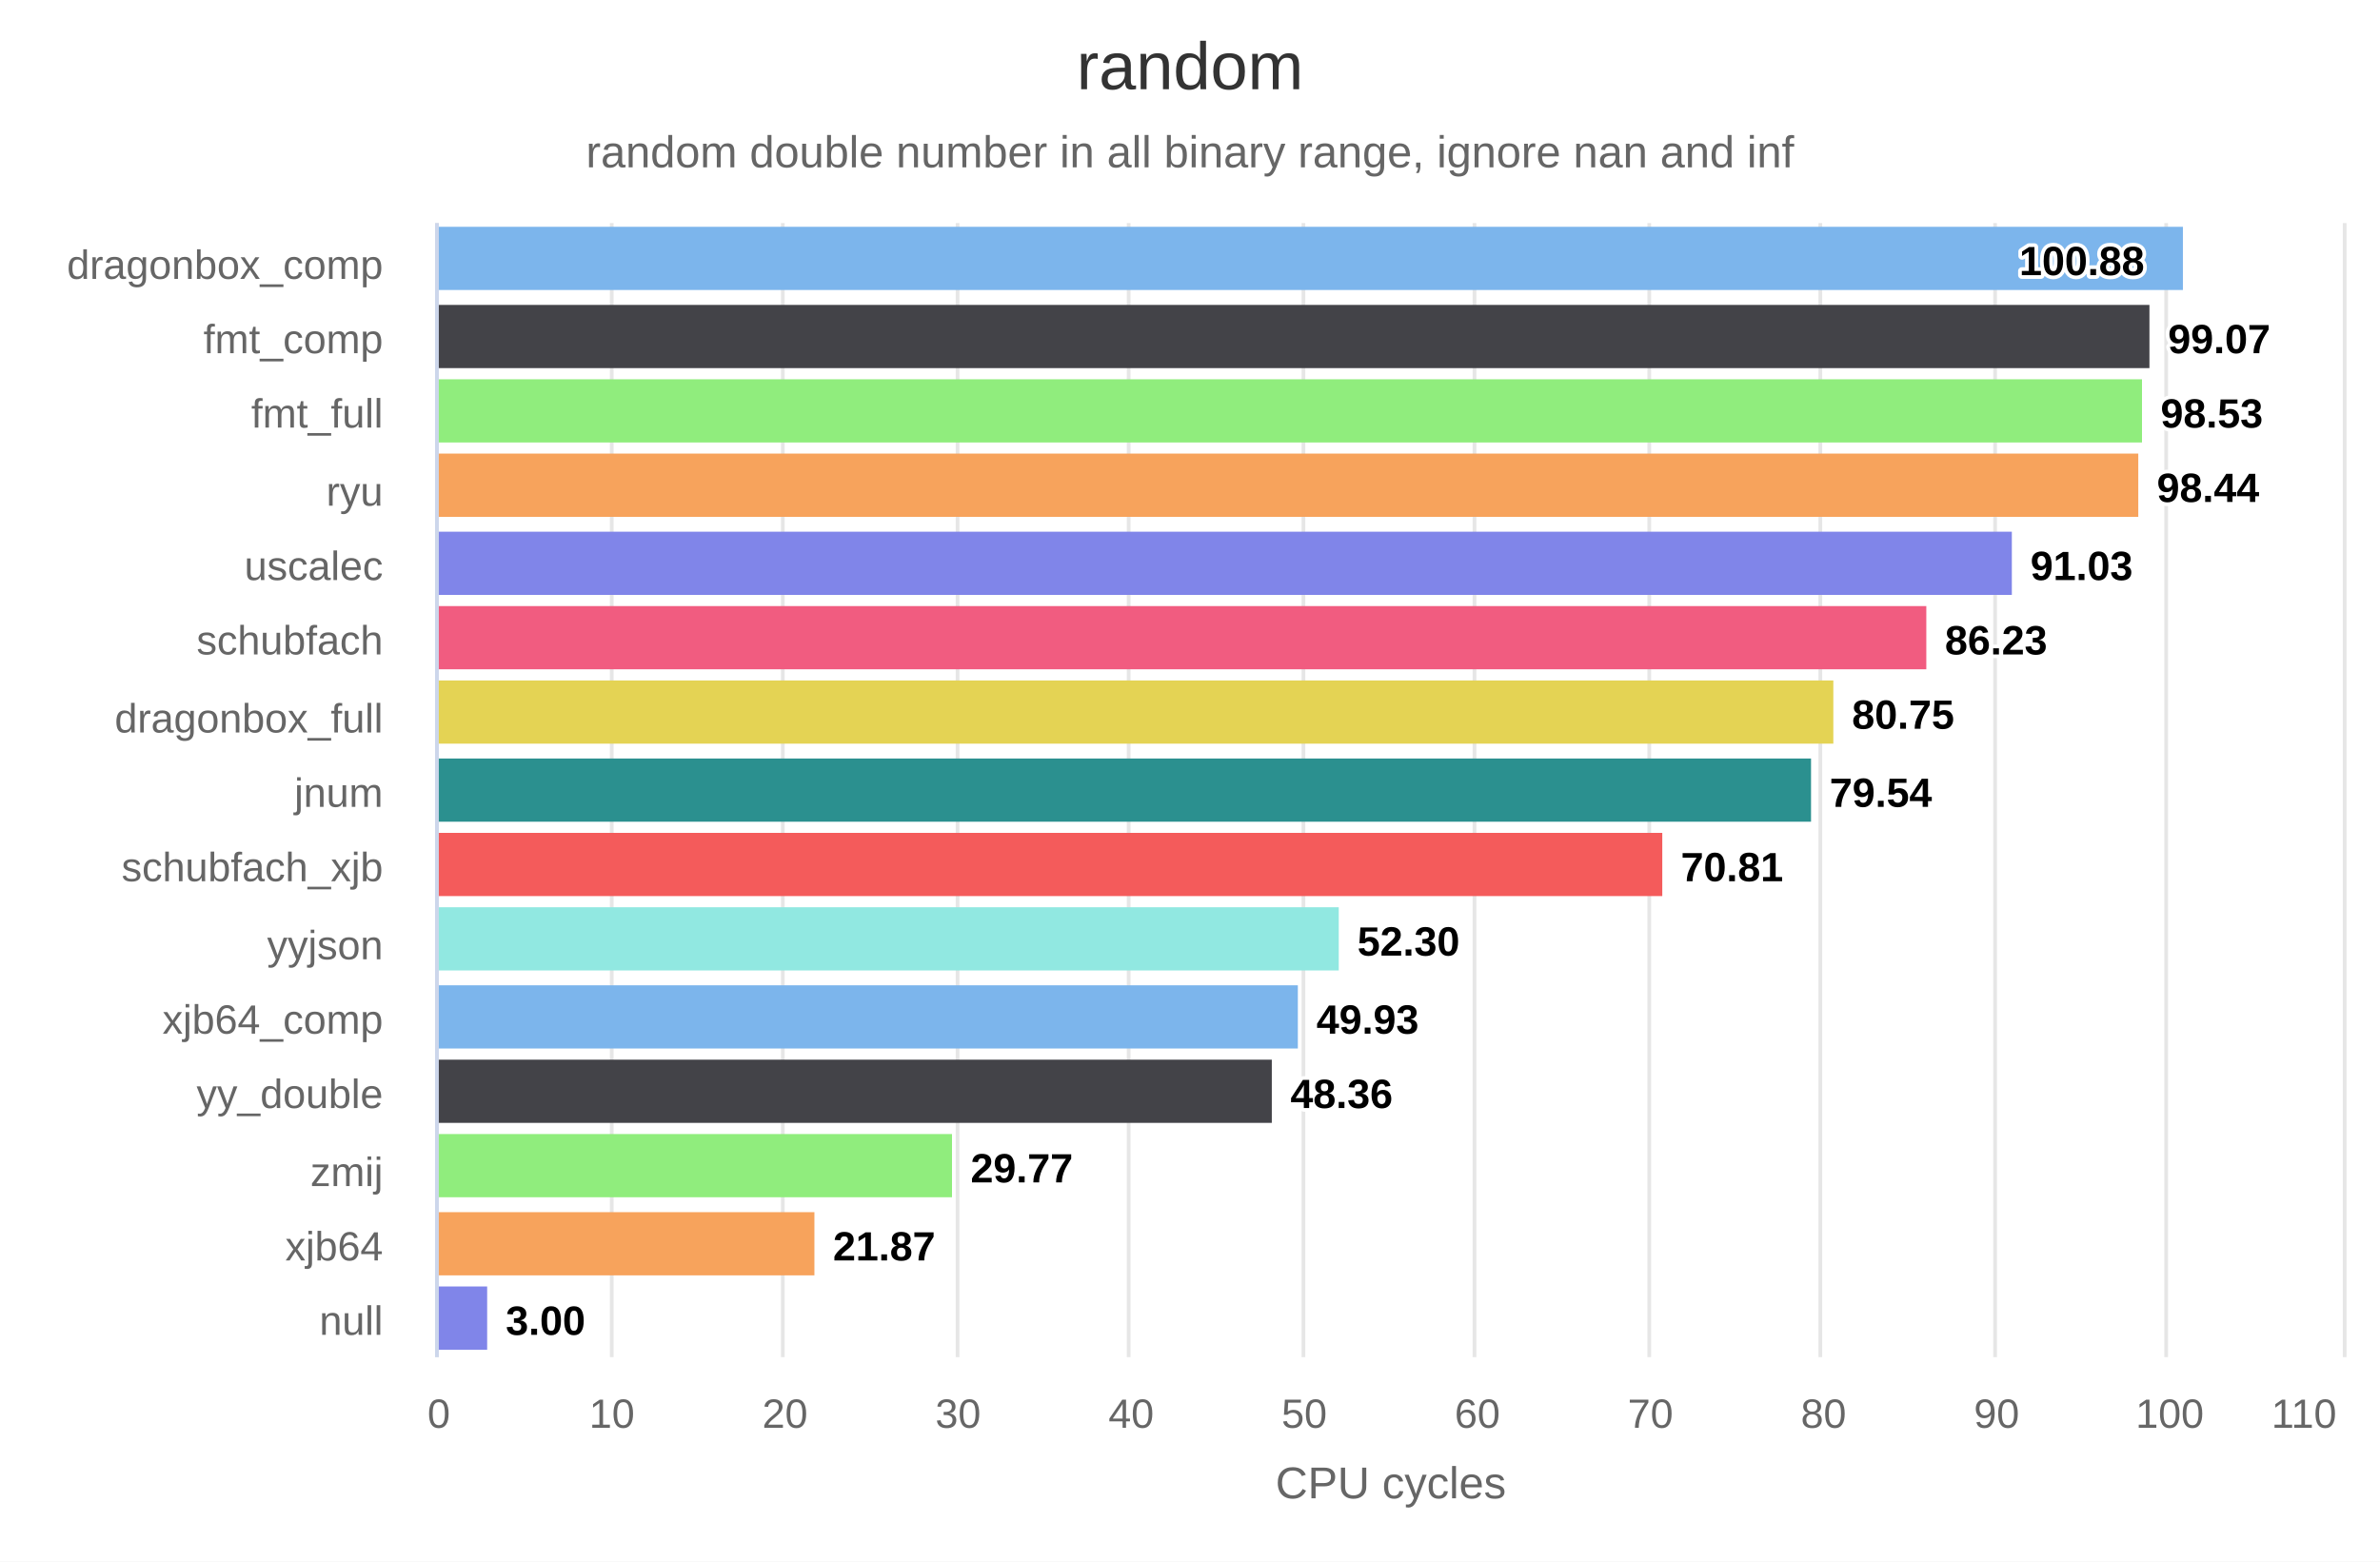
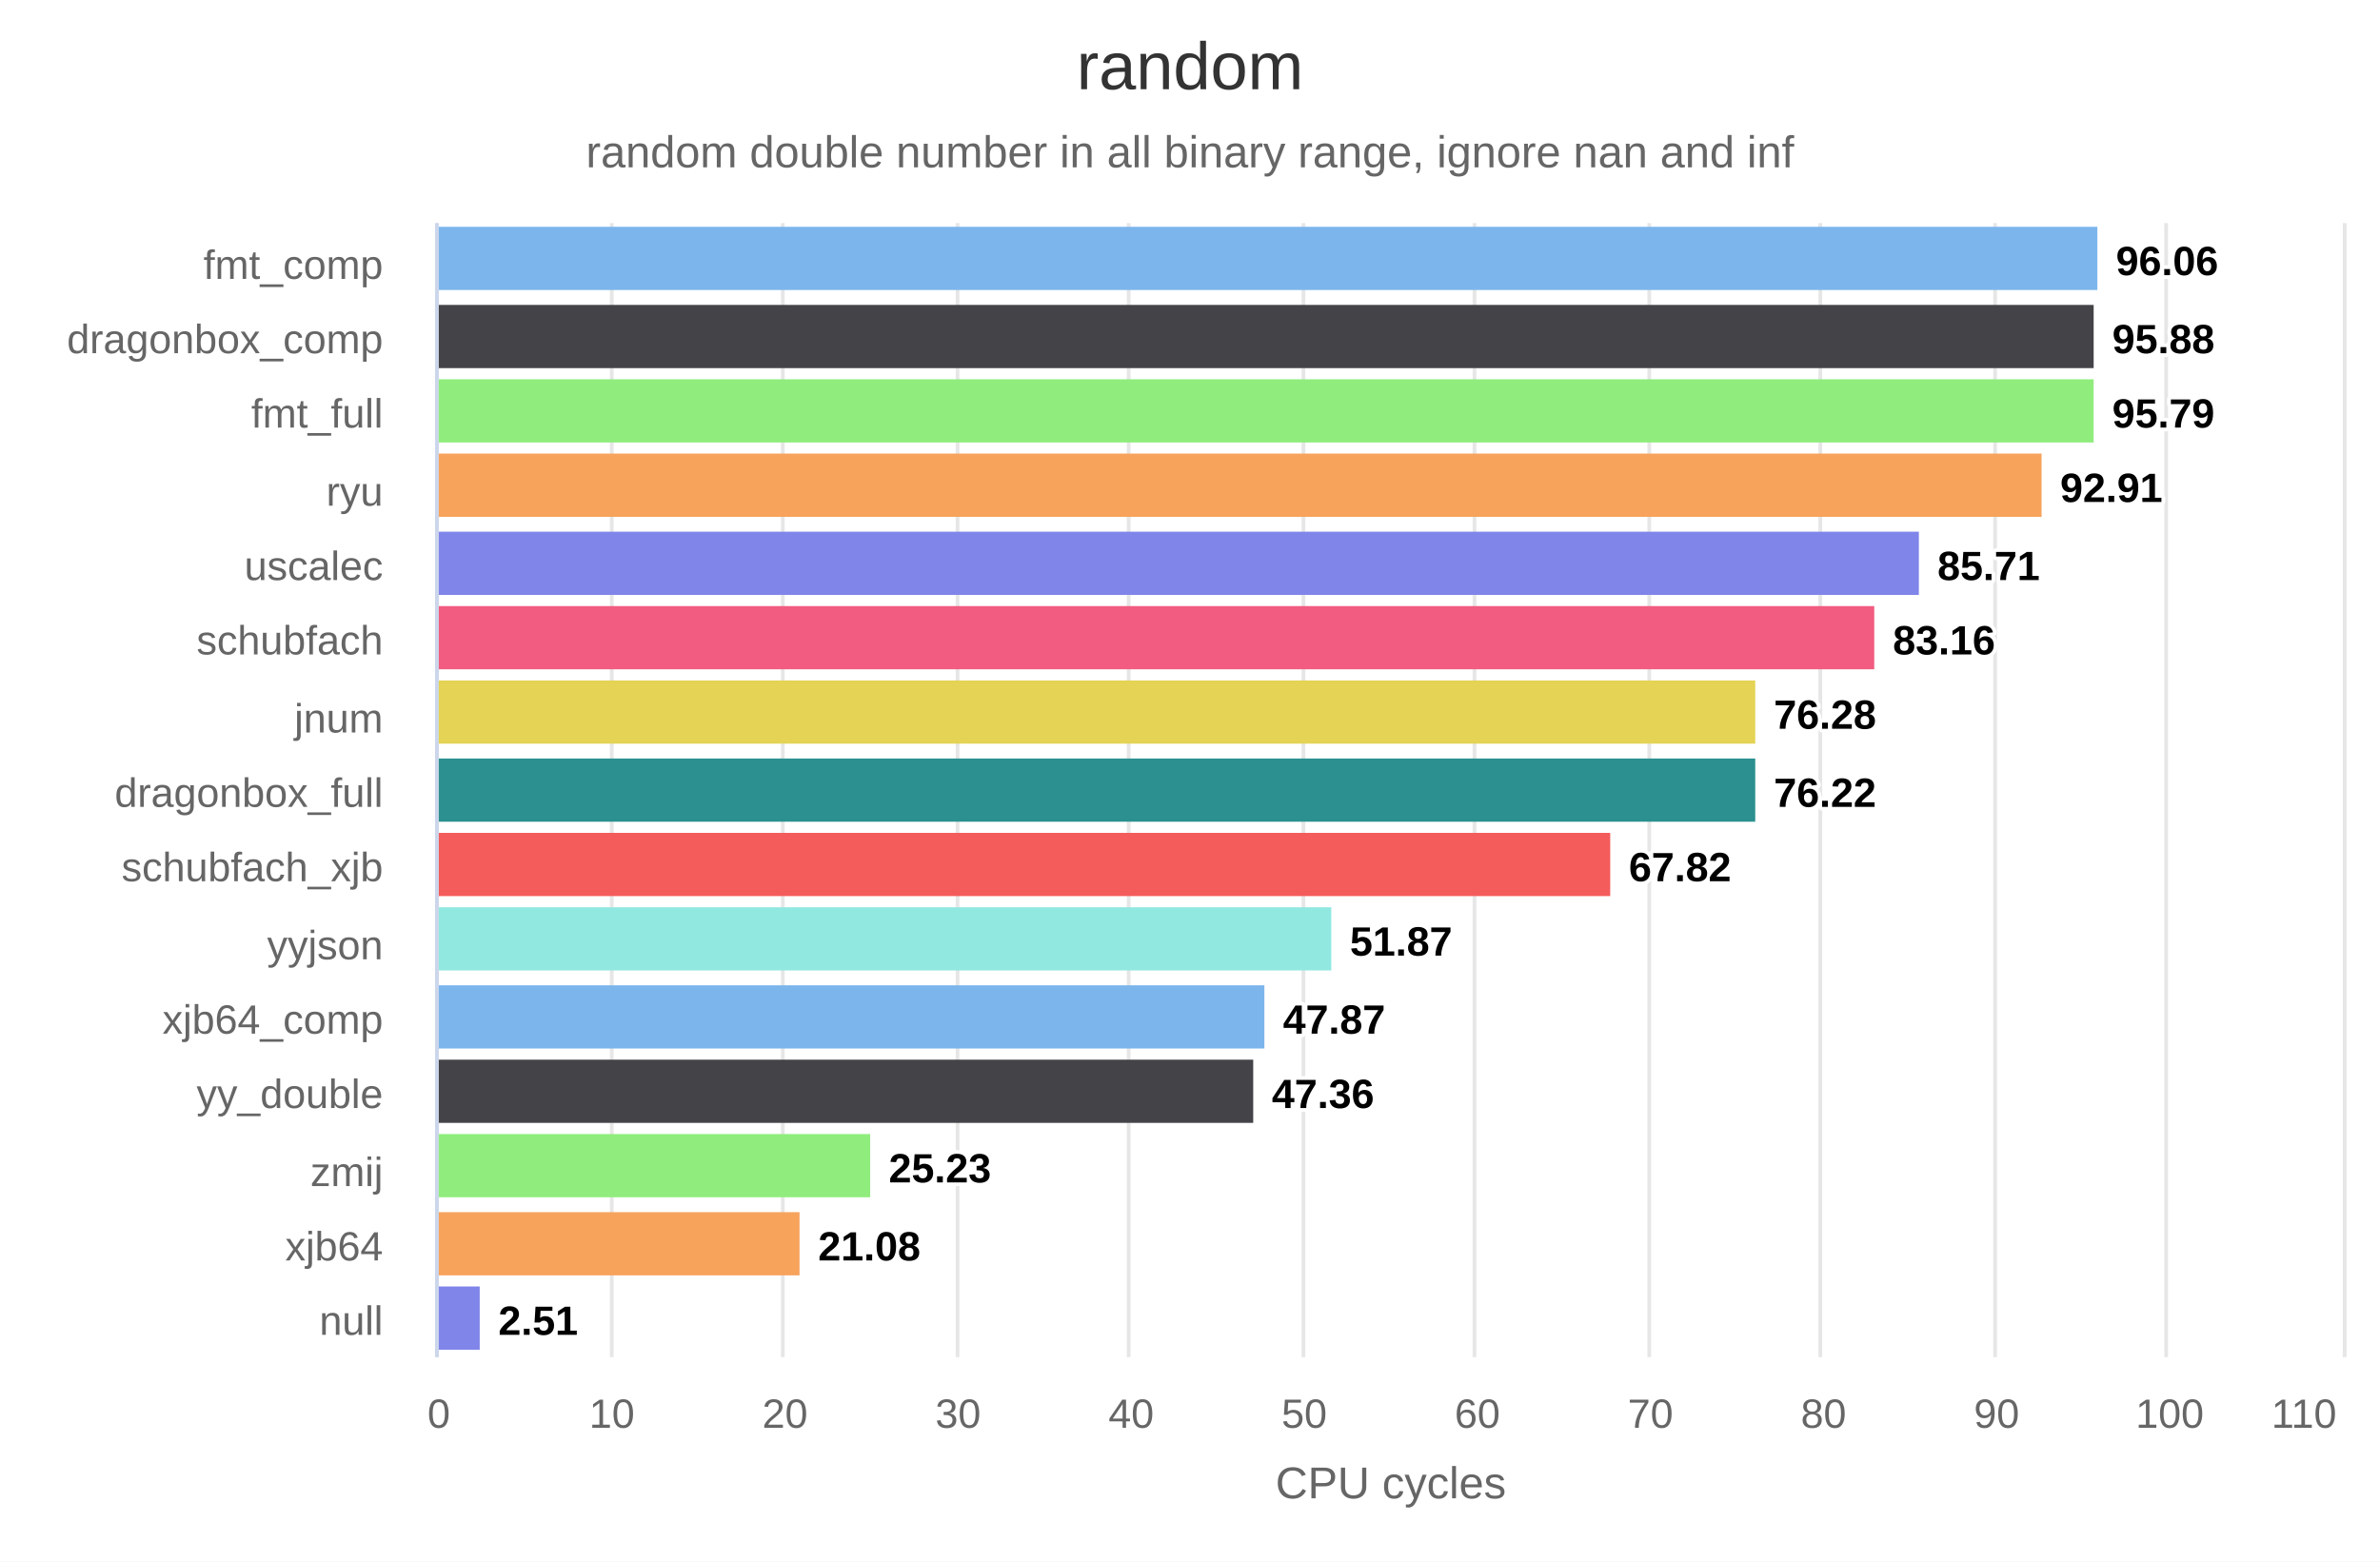
<svg xmlns="http://www.w3.org/2000/svg" version="1.1" class="highcharts-root" style="font-family:&quot;Lucida Grande&quot;, &quot;Lucida Sans Unicode&quot;, Arial, Helvetica, sans-serif;font-size:12px;" width="640" height="420" viewBox="0 0 640 420">
  <defs>
-     <clipPath id="highcharts-u35jbfs-942-">
+     <clipPath id="highcharts-ek7xzpy-924-">
      <rect x="0" y="0" width="305" height="512" fill="none" />
    </clipPath>
  </defs>
  <rect fill="#ffffff" class="highcharts-background" x="0" y="0" width="640" height="420" rx="0" ry="0" />
  <rect fill="none" class="highcharts-plot-background" x="118" y="60" width="512" height="305" />
  <g class="highcharts-grid highcharts-xaxis-grid" data-z-index="1">
    <path fill="none" data-z-index="1" class="highcharts-grid-line" d="M 118 80.5 L 630 80.5" opacity="1" />
    <path fill="none" data-z-index="1" class="highcharts-grid-line" d="M 118 101.5 L 630 101.5" opacity="1" />
    <path fill="none" data-z-index="1" class="highcharts-grid-line" d="M 118 121.5 L 630 121.5" opacity="1" />
    <path fill="none" data-z-index="1" class="highcharts-grid-line" d="M 118 141.5 L 630 141.5" opacity="1" />
    <path fill="none" data-z-index="1" class="highcharts-grid-line" d="M 118 162.5 L 630 162.5" opacity="1" />
    <path fill="none" data-z-index="1" class="highcharts-grid-line" d="M 118 182.5 L 630 182.5" opacity="1" />
    <path fill="none" data-z-index="1" class="highcharts-grid-line" d="M 118 202.5 L 630 202.5" opacity="1" />
    <path fill="none" data-z-index="1" class="highcharts-grid-line" d="M 118 223.5 L 630 223.5" opacity="1" />
    <path fill="none" data-z-index="1" class="highcharts-grid-line" d="M 118 243.5 L 630 243.5" opacity="1" />
    <path fill="none" data-z-index="1" class="highcharts-grid-line" d="M 118 263.5 L 630 263.5" opacity="1" />
    <path fill="none" data-z-index="1" class="highcharts-grid-line" d="M 118 284.5 L 630 284.5" opacity="1" />
    <path fill="none" data-z-index="1" class="highcharts-grid-line" d="M 118 304.5 L 630 304.5" opacity="1" />
    <path fill="none" data-z-index="1" class="highcharts-grid-line" d="M 118 324.5 L 630 324.5" opacity="1" />
    <path fill="none" data-z-index="1" class="highcharts-grid-line" d="M 118 345.5 L 630 345.5" opacity="1" />
    <path fill="none" data-z-index="1" class="highcharts-grid-line" d="M 118 365.5 L 630 365.5" opacity="1" />
    <path fill="none" data-z-index="1" class="highcharts-grid-line" d="M 118 60.5 L 630 60.5" opacity="1" />
  </g>
  <g class="highcharts-grid highcharts-yaxis-grid" data-z-index="1">
    <path fill="none" stroke="#e6e6e6" stroke-width="1" data-z-index="1" class="highcharts-grid-line" d="M 117.5 60 L 117.5 365" opacity="1" />
    <path fill="none" stroke="#e6e6e6" stroke-width="1" data-z-index="1" class="highcharts-grid-line" d="M 164.5 60 L 164.5 365" opacity="1" />
    <path fill="none" stroke="#e6e6e6" stroke-width="1" data-z-index="1" class="highcharts-grid-line" d="M 210.5 60 L 210.5 365" opacity="1" />
    <path fill="none" stroke="#e6e6e6" stroke-width="1" data-z-index="1" class="highcharts-grid-line" d="M 257.5 60 L 257.5 365" opacity="1" />
    <path fill="none" stroke="#e6e6e6" stroke-width="1" data-z-index="1" class="highcharts-grid-line" d="M 303.5 60 L 303.5 365" opacity="1" />
    <path fill="none" stroke="#e6e6e6" stroke-width="1" data-z-index="1" class="highcharts-grid-line" d="M 350.5 60 L 350.5 365" opacity="1" />
    <path fill="none" stroke="#e6e6e6" stroke-width="1" data-z-index="1" class="highcharts-grid-line" d="M 396.5 60 L 396.5 365" opacity="1" />
    <path fill="none" stroke="#e6e6e6" stroke-width="1" data-z-index="1" class="highcharts-grid-line" d="M 443.5 60 L 443.5 365" opacity="1" />
    <path fill="none" stroke="#e6e6e6" stroke-width="1" data-z-index="1" class="highcharts-grid-line" d="M 489.5 60 L 489.5 365" opacity="1" />
    <path fill="none" stroke="#e6e6e6" stroke-width="1" data-z-index="1" class="highcharts-grid-line" d="M 536.5 60 L 536.5 365" opacity="1" />
    <path fill="none" stroke="#e6e6e6" stroke-width="1" data-z-index="1" class="highcharts-grid-line" d="M 582.5 60 L 582.5 365" opacity="1" />
    <path fill="none" stroke="#e6e6e6" stroke-width="1" data-z-index="1" class="highcharts-grid-line" d="M 630.5 60 L 630.5 365" opacity="1" />
  </g>
  <rect fill="none" class="highcharts-plot-border" data-z-index="1" x="118" y="60" width="512" height="305" />
  <g class="highcharts-axis highcharts-xaxis" data-z-index="2">
    <path fill="none" class="highcharts-axis-line" stroke="#ccd6eb" stroke-width="1" data-z-index="7" d="M 117.5 60 L 117.5 365" />
  </g>
  <g class="highcharts-axis highcharts-yaxis" data-z-index="2">
    <text x="374" data-z-index="7" text-anchor="middle" transform="translate(0,0)" class="highcharts-axis-title" style="color:#666666;fill:#666666;" y="402.969">
      <tspan>CPU cycles</tspan>
    </text>
    <path fill="none" class="highcharts-axis-line" data-z-index="7" d="M 118 365 L 630 365" />
  </g>
  <g class="highcharts-series-group" data-z-index="3">
-     <g class="highcharts-series highcharts-series-0 highcharts-bar-series" data-z-index="0.1" opacity="1" transform="translate(630,365) rotate(90) scale(-1,1) scale(1 1)" clip-path="url(#highcharts-u35jbfs-942-)">
-       <rect x="287" y="43" width="17" height="470" fill="#7cb5ec" opacity="1" class="highcharts-point highcharts-color-0" />
-       <rect x="266" y="52" width="17" height="461" fill="#434348" opacity="1" class="highcharts-point highcharts-color-1" />
-       <rect x="246" y="54" width="17" height="459" fill="#90ed7d" opacity="1" class="highcharts-point highcharts-color-2" />
-       <rect x="226" y="55" width="17" height="458" fill="#f7a35c" opacity="1" class="highcharts-point highcharts-color-3" />
-       <rect x="205" y="89" width="17" height="424" fill="#8085e9" opacity="1" class="highcharts-point highcharts-color-4" />
-       <rect x="185" y="112" width="17" height="401" fill="#f15c80" opacity="1" class="highcharts-point highcharts-color-5" />
-       <rect x="165" y="137" width="17" height="376" fill="#e4d354" opacity="1" class="highcharts-point highcharts-color-6" />
-       <rect x="144" y="143" width="17" height="370" fill="#2b908f" opacity="1" class="highcharts-point highcharts-color-7" />
-       <rect x="124" y="183" width="17" height="330" fill="#f45b5b" opacity="1" class="highcharts-point highcharts-color-8" />
-       <rect x="104" y="270" width="17" height="243" fill="#91e8e1" opacity="1" class="highcharts-point highcharts-color-9" />
-       <rect x="83" y="281" width="17" height="232" fill="#7cb5ec" opacity="1" class="highcharts-point highcharts-color-0" />
-       <rect x="63" y="288" width="17" height="225" fill="#434348" opacity="1" class="highcharts-point highcharts-color-1" />
-       <rect x="43" y="374" width="17" height="139" fill="#90ed7d" opacity="1" class="highcharts-point highcharts-color-2" />
-       <rect x="22" y="411" width="17" height="102" fill="#f7a35c" opacity="1" class="highcharts-point highcharts-color-3" />
-       <rect x="2" y="499" width="17" height="14" fill="#8085e9" opacity="1" class="highcharts-point highcharts-color-4" />
+     <g class="highcharts-series highcharts-series-0 highcharts-bar-series" data-z-index="0.1" opacity="1" transform="translate(630,365) rotate(90) scale(-1,1) scale(1 1)" clip-path="url(#highcharts-ek7xzpy-924-)">
+       <rect x="287" y="66" width="17" height="447" fill="#7cb5ec" opacity="1" class="highcharts-point highcharts-color-0" />
+       <rect x="266" y="67" width="17" height="446" fill="#434348" opacity="1" class="highcharts-point highcharts-color-1" />
+       <rect x="246" y="67" width="17" height="446" fill="#90ed7d" opacity="1" class="highcharts-point highcharts-color-2" />
+       <rect x="226" y="81" width="17" height="432" fill="#f7a35c" opacity="1" class="highcharts-point highcharts-color-3" />
+       <rect x="205" y="114" width="17" height="399" fill="#8085e9" opacity="1" class="highcharts-point highcharts-color-4" />
+       <rect x="185" y="126" width="17" height="387" fill="#f15c80" opacity="1" class="highcharts-point highcharts-color-5" />
+       <rect x="165" y="158" width="17" height="355" fill="#e4d354" opacity="1" class="highcharts-point highcharts-color-6" />
+       <rect x="144" y="158" width="17" height="355" fill="#2b908f" opacity="1" class="highcharts-point highcharts-color-7" />
+       <rect x="124" y="197" width="17" height="316" fill="#f45b5b" opacity="1" class="highcharts-point highcharts-color-8" />
+       <rect x="104" y="272" width="17" height="241" fill="#91e8e1" opacity="1" class="highcharts-point highcharts-color-9" />
+       <rect x="83" y="290" width="17" height="223" fill="#7cb5ec" opacity="1" class="highcharts-point highcharts-color-0" />
+       <rect x="63" y="293" width="17" height="220" fill="#434348" opacity="1" class="highcharts-point highcharts-color-1" />
+       <rect x="43" y="396" width="17" height="117" fill="#90ed7d" opacity="1" class="highcharts-point highcharts-color-2" />
+       <rect x="22" y="415" width="17" height="98" fill="#f7a35c" opacity="1" class="highcharts-point highcharts-color-3" />
+       <rect x="2" y="501" width="17" height="12" fill="#8085e9" opacity="1" class="highcharts-point highcharts-color-4" />
    </g>
    <g class="highcharts-markers highcharts-series-0 highcharts-bar-series" data-z-index="0.1" opacity="1" transform="translate(630,365) rotate(90) scale(-1,1) scale(1 1)" clip-path="none" />
  </g>
  <text x="320" text-anchor="middle" class="highcharts-title" data-z-index="4" style="color:#333333;font-size:18px;fill:#333333;" y="24">
    <tspan>random</tspan>
  </text>
  <text x="320" text-anchor="middle" class="highcharts-subtitle" data-z-index="4" style="color:#666666;fill:#666666;" y="45">
    <tspan>random double number in all binary range, ignore nan and inf</tspan>
  </text>
  <text x="10" text-anchor="start" class="highcharts-caption" data-z-index="4" style="color:#666666;fill:#666666;" y="417" />
  <g class="highcharts-data-labels highcharts-series-0 highcharts-bar-series" data-z-index="6" opacity="1" transform="translate(118,60) scale(1 1)">
-     <g class="highcharts-label highcharts-data-label highcharts-data-label-color-0" data-z-index="1" transform="translate(420,-2)">
-       <text x="5" data-z-index="1" y="16" style="color:#000000;font-size:11px;font-weight:bold;fill:#000000;">
-         <tspan x="5" y="16" class="highcharts-text-outline" fill="#FFFFFF" stroke="#FFFFFF" stroke-width="2px" stroke-linejoin="round" style="">100.88</tspan>
-         <tspan x="5" y="16">100.88</tspan>
-       </text>
-     </g>
-     <g class="highcharts-label highcharts-data-label highcharts-data-label-color-1" data-z-index="1" transform="translate(460,19)">
-       <text x="5" data-z-index="1" y="16" style="color:#000000;font-size:11px;font-weight:bold;fill:#000000;">
-         <tspan x="5" y="16" class="highcharts-text-outline" fill="#FFFFFF" stroke="#FFFFFF" stroke-width="2px" stroke-linejoin="round" style="">99.07</tspan>
-         <tspan x="5" y="16">99.07</tspan>
-       </text>
-     </g>
-     <g class="highcharts-label highcharts-data-label highcharts-data-label-color-2" data-z-index="1" transform="translate(458,39)">
-       <text x="5" data-z-index="1" y="16" style="color:#000000;font-size:11px;font-weight:bold;fill:#000000;">
-         <tspan x="5" y="16" class="highcharts-text-outline" fill="#FFFFFF" stroke="#FFFFFF" stroke-width="2px" stroke-linejoin="round">98.53</tspan>
-         <tspan x="5" y="16">98.53</tspan>
-       </text>
-     </g>
-     <g class="highcharts-label highcharts-data-label highcharts-data-label-color-3" data-z-index="1" transform="translate(457,59)">
-       <text x="5" data-z-index="1" y="16" style="color:#000000;font-size:11px;font-weight:bold;fill:#000000;">
-         <tspan x="5" y="16" class="highcharts-text-outline" fill="#FFFFFF" stroke="#FFFFFF" stroke-width="2px" stroke-linejoin="round">98.44</tspan>
-         <tspan x="5" y="16">98.44</tspan>
-       </text>
-     </g>
-     <g class="highcharts-label highcharts-data-label highcharts-data-label-color-4" data-z-index="1" transform="translate(423,80)">
-       <text x="5" data-z-index="1" y="16" style="color:#000000;font-size:11px;font-weight:bold;fill:#000000;">
-         <tspan x="5" y="16" class="highcharts-text-outline" fill="#FFFFFF" stroke="#FFFFFF" stroke-width="2px" stroke-linejoin="round">91.03</tspan>
-         <tspan x="5" y="16">91.03</tspan>
-       </text>
-     </g>
-     <g class="highcharts-label highcharts-data-label highcharts-data-label-color-5" data-z-index="1" transform="translate(400,100)">
-       <text x="5" data-z-index="1" y="16" style="color:#000000;font-size:11px;font-weight:bold;fill:#000000;">
-         <tspan x="5" y="16" class="highcharts-text-outline" fill="#FFFFFF" stroke="#FFFFFF" stroke-width="2px" stroke-linejoin="round">86.23</tspan>
-         <tspan x="5" y="16">86.23</tspan>
-       </text>
-     </g>
-     <g class="highcharts-label highcharts-data-label highcharts-data-label-color-6" data-z-index="1" transform="translate(375,120)">
-       <text x="5" data-z-index="1" y="16" style="color:#000000;font-size:11px;font-weight:bold;fill:#000000;">
-         <tspan x="5" y="16" class="highcharts-text-outline" fill="#FFFFFF" stroke="#FFFFFF" stroke-width="2px" stroke-linejoin="round">80.75</tspan>
-         <tspan x="5" y="16">80.75</tspan>
-       </text>
-     </g>
-     <g class="highcharts-label highcharts-data-label highcharts-data-label-color-7" data-z-index="1" transform="translate(369,141)">
-       <text x="5" data-z-index="1" y="16" style="color:#000000;font-size:11px;font-weight:bold;fill:#000000;">
-         <tspan x="5" y="16" class="highcharts-text-outline" fill="#FFFFFF" stroke="#FFFFFF" stroke-width="2px" stroke-linejoin="round">79.54</tspan>
-         <tspan x="5" y="16">79.54</tspan>
-       </text>
-     </g>
-     <g class="highcharts-label highcharts-data-label highcharts-data-label-color-8" data-z-index="1" transform="translate(329,161)">
-       <text x="5" data-z-index="1" y="16" style="color:#000000;font-size:11px;font-weight:bold;fill:#000000;">
-         <tspan x="5" y="16" class="highcharts-text-outline" fill="#FFFFFF" stroke="#FFFFFF" stroke-width="2px" stroke-linejoin="round">70.81</tspan>
-         <tspan x="5" y="16">70.81</tspan>
-       </text>
-     </g>
-     <g class="highcharts-label highcharts-data-label highcharts-data-label-color-9" data-z-index="1" transform="translate(242,181)">
-       <text x="5" data-z-index="1" y="16" style="color:#000000;font-size:11px;font-weight:bold;fill:#000000;">
-         <tspan x="5" y="16" class="highcharts-text-outline" fill="#FFFFFF" stroke="#FFFFFF" stroke-width="2px" stroke-linejoin="round">52.30</tspan>
-         <tspan x="5" y="16">52.30</tspan>
-       </text>
-     </g>
-     <g class="highcharts-label highcharts-data-label highcharts-data-label-color-0" data-z-index="1" transform="translate(231,202)">
-       <text x="5" data-z-index="1" y="16" style="color:#000000;font-size:11px;font-weight:bold;fill:#000000;">
-         <tspan x="5" y="16" class="highcharts-text-outline" fill="#FFFFFF" stroke="#FFFFFF" stroke-width="2px" stroke-linejoin="round">49.93</tspan>
-         <tspan x="5" y="16">49.93</tspan>
-       </text>
-     </g>
-     <g class="highcharts-label highcharts-data-label highcharts-data-label-color-1" data-z-index="1" transform="translate(224,222)">
-       <text x="5" data-z-index="1" y="16" style="color:#000000;font-size:11px;font-weight:bold;fill:#000000;">
-         <tspan x="5" y="16" class="highcharts-text-outline" fill="#FFFFFF" stroke="#FFFFFF" stroke-width="2px" stroke-linejoin="round">48.36</tspan>
-         <tspan x="5" y="16">48.36</tspan>
-       </text>
-     </g>
-     <g class="highcharts-label highcharts-data-label highcharts-data-label-color-2" data-z-index="1" transform="translate(138,242)">
-       <text x="5" data-z-index="1" y="16" style="color:#000000;font-size:11px;font-weight:bold;fill:#000000;">
-         <tspan x="5" y="16" class="highcharts-text-outline" fill="#FFFFFF" stroke="#FFFFFF" stroke-width="2px" stroke-linejoin="round">29.77</tspan>
-         <tspan x="5" y="16">29.77</tspan>
-       </text>
-     </g>
-     <g class="highcharts-label highcharts-data-label highcharts-data-label-color-3" data-z-index="1" transform="translate(101,263)">
-       <text x="5" data-z-index="1" y="16" style="color:#000000;font-size:11px;font-weight:bold;fill:#000000;">
-         <tspan x="5" y="16" class="highcharts-text-outline" fill="#FFFFFF" stroke="#FFFFFF" stroke-width="2px" stroke-linejoin="round">21.87</tspan>
-         <tspan x="5" y="16">21.87</tspan>
-       </text>
-     </g>
-     <g class="highcharts-label highcharts-data-label highcharts-data-label-color-4" data-z-index="1" transform="translate(13,283)">
-       <text x="5" data-z-index="1" y="16" style="color:#000000;font-size:11px;font-weight:bold;fill:#000000;">
-         <tspan x="5" y="16" class="highcharts-text-outline" fill="#FFFFFF" stroke="#FFFFFF" stroke-width="2px" stroke-linejoin="round" style="">3.00</tspan>
-         <tspan x="5" y="16">3.00</tspan>
+     <g class="highcharts-label highcharts-data-label highcharts-data-label-color-0" data-z-index="1" transform="translate(446,-2)">
+       <text x="5" data-z-index="1" y="16" style="color:#000000;font-size:11px;font-weight:bold;fill:#000000;">
+         <tspan x="5" y="16" class="highcharts-text-outline" fill="#FFFFFF" stroke="#FFFFFF" stroke-width="2px" stroke-linejoin="round" style="">96.06</tspan>
+         <tspan x="5" y="16">96.06</tspan>
+       </text>
+     </g>
+     <g class="highcharts-label highcharts-data-label highcharts-data-label-color-1" data-z-index="1" transform="translate(445,19)">
+       <text x="5" data-z-index="1" y="16" style="color:#000000;font-size:11px;font-weight:bold;fill:#000000;">
+         <tspan x="5" y="16" class="highcharts-text-outline" fill="#FFFFFF" stroke="#FFFFFF" stroke-width="2px" stroke-linejoin="round">95.88</tspan>
+         <tspan x="5" y="16">95.88</tspan>
+       </text>
+     </g>
+     <g class="highcharts-label highcharts-data-label highcharts-data-label-color-2" data-z-index="1" transform="translate(445,39)">
+       <text x="5" data-z-index="1" y="16" style="color:#000000;font-size:11px;font-weight:bold;fill:#000000;">
+         <tspan x="5" y="16" class="highcharts-text-outline" fill="#FFFFFF" stroke="#FFFFFF" stroke-width="2px" stroke-linejoin="round">95.79</tspan>
+         <tspan x="5" y="16">95.79</tspan>
+       </text>
+     </g>
+     <g class="highcharts-label highcharts-data-label highcharts-data-label-color-3" data-z-index="1" transform="translate(431,59)">
+       <text x="5" data-z-index="1" y="16" style="color:#000000;font-size:11px;font-weight:bold;fill:#000000;">
+         <tspan x="5" y="16" class="highcharts-text-outline" fill="#FFFFFF" stroke="#FFFFFF" stroke-width="2px" stroke-linejoin="round">92.91</tspan>
+         <tspan x="5" y="16">92.91</tspan>
+       </text>
+     </g>
+     <g class="highcharts-label highcharts-data-label highcharts-data-label-color-4" data-z-index="1" transform="translate(398,80)">
+       <text x="5" data-z-index="1" y="16" style="color:#000000;font-size:11px;font-weight:bold;fill:#000000;">
+         <tspan x="5" y="16" class="highcharts-text-outline" fill="#FFFFFF" stroke="#FFFFFF" stroke-width="2px" stroke-linejoin="round">85.71</tspan>
+         <tspan x="5" y="16">85.71</tspan>
+       </text>
+     </g>
+     <g class="highcharts-label highcharts-data-label highcharts-data-label-color-5" data-z-index="1" transform="translate(386,100)">
+       <text x="5" data-z-index="1" y="16" style="color:#000000;font-size:11px;font-weight:bold;fill:#000000;">
+         <tspan x="5" y="16" class="highcharts-text-outline" fill="#FFFFFF" stroke="#FFFFFF" stroke-width="2px" stroke-linejoin="round">83.16</tspan>
+         <tspan x="5" y="16">83.16</tspan>
+       </text>
+     </g>
+     <g class="highcharts-label highcharts-data-label highcharts-data-label-color-6" data-z-index="1" transform="translate(354,120)">
+       <text x="5" data-z-index="1" y="16" style="color:#000000;font-size:11px;font-weight:bold;fill:#000000;">
+         <tspan x="5" y="16" class="highcharts-text-outline" fill="#FFFFFF" stroke="#FFFFFF" stroke-width="2px" stroke-linejoin="round">76.28</tspan>
+         <tspan x="5" y="16">76.28</tspan>
+       </text>
+     </g>
+     <g class="highcharts-label highcharts-data-label highcharts-data-label-color-7" data-z-index="1" transform="translate(354,141)">
+       <text x="5" data-z-index="1" y="16" style="color:#000000;font-size:11px;font-weight:bold;fill:#000000;">
+         <tspan x="5" y="16" class="highcharts-text-outline" fill="#FFFFFF" stroke="#FFFFFF" stroke-width="2px" stroke-linejoin="round">76.22</tspan>
+         <tspan x="5" y="16">76.22</tspan>
+       </text>
+     </g>
+     <g class="highcharts-label highcharts-data-label highcharts-data-label-color-8" data-z-index="1" transform="translate(315,161)">
+       <text x="5" data-z-index="1" y="16" style="color:#000000;font-size:11px;font-weight:bold;fill:#000000;">
+         <tspan x="5" y="16" class="highcharts-text-outline" fill="#FFFFFF" stroke="#FFFFFF" stroke-width="2px" stroke-linejoin="round">67.82</tspan>
+         <tspan x="5" y="16">67.82</tspan>
+       </text>
+     </g>
+     <g class="highcharts-label highcharts-data-label highcharts-data-label-color-9" data-z-index="1" transform="translate(240,181)">
+       <text x="5" data-z-index="1" y="16" style="color:#000000;font-size:11px;font-weight:bold;fill:#000000;">
+         <tspan x="5" y="16" class="highcharts-text-outline" fill="#FFFFFF" stroke="#FFFFFF" stroke-width="2px" stroke-linejoin="round">51.87</tspan>
+         <tspan x="5" y="16">51.87</tspan>
+       </text>
+     </g>
+     <g class="highcharts-label highcharts-data-label highcharts-data-label-color-0" data-z-index="1" transform="translate(222,202)">
+       <text x="5" data-z-index="1" y="16" style="color:#000000;font-size:11px;font-weight:bold;fill:#000000;">
+         <tspan x="5" y="16" class="highcharts-text-outline" fill="#FFFFFF" stroke="#FFFFFF" stroke-width="2px" stroke-linejoin="round">47.87</tspan>
+         <tspan x="5" y="16">47.87</tspan>
+       </text>
+     </g>
+     <g class="highcharts-label highcharts-data-label highcharts-data-label-color-1" data-z-index="1" transform="translate(219,222)">
+       <text x="5" data-z-index="1" y="16" style="color:#000000;font-size:11px;font-weight:bold;fill:#000000;">
+         <tspan x="5" y="16" class="highcharts-text-outline" fill="#FFFFFF" stroke="#FFFFFF" stroke-width="2px" stroke-linejoin="round">47.36</tspan>
+         <tspan x="5" y="16">47.36</tspan>
+       </text>
+     </g>
+     <g class="highcharts-label highcharts-data-label highcharts-data-label-color-2" data-z-index="1" transform="translate(116,242)">
+       <text x="5" data-z-index="1" y="16" style="color:#000000;font-size:11px;font-weight:bold;fill:#000000;">
+         <tspan x="5" y="16" class="highcharts-text-outline" fill="#FFFFFF" stroke="#FFFFFF" stroke-width="2px" stroke-linejoin="round">25.23</tspan>
+         <tspan x="5" y="16">25.23</tspan>
+       </text>
+     </g>
+     <g class="highcharts-label highcharts-data-label highcharts-data-label-color-3" data-z-index="1" transform="translate(97,263)">
+       <text x="5" data-z-index="1" y="16" style="color:#000000;font-size:11px;font-weight:bold;fill:#000000;">
+         <tspan x="5" y="16" class="highcharts-text-outline" fill="#FFFFFF" stroke="#FFFFFF" stroke-width="2px" stroke-linejoin="round">21.08</tspan>
+         <tspan x="5" y="16">21.08</tspan>
+       </text>
+     </g>
+     <g class="highcharts-label highcharts-data-label highcharts-data-label-color-4" data-z-index="1" transform="translate(11,283)">
+       <text x="5" data-z-index="1" y="16" style="color:#000000;font-size:11px;font-weight:bold;fill:#000000;">
+         <tspan x="5" y="16" class="highcharts-text-outline" fill="#FFFFFF" stroke="#FFFFFF" stroke-width="2px" stroke-linejoin="round" style="">2.51</tspan>
+         <tspan x="5" y="16">2.51</tspan>
      </text>
    </g>
  </g>
  <g class="highcharts-axis-labels highcharts-xaxis-labels" data-z-index="7">
-     <text x="103" style="color:#666666;cursor:default;font-size:11px;fill:#666666;" text-anchor="end" transform="translate(0,0)" y="75" opacity="1">dragonbox_comp</text>
-     <text x="103" style="color:#666666;cursor:default;font-size:11px;fill:#666666;" text-anchor="end" transform="translate(0,0)" y="95" opacity="1">fmt_comp</text>
+     <text x="103" style="color:#666666;cursor:default;font-size:11px;fill:#666666;" text-anchor="end" transform="translate(0,0)" y="75" opacity="1">fmt_comp</text>
+     <text x="103" style="color:#666666;cursor:default;font-size:11px;fill:#666666;" text-anchor="end" transform="translate(0,0)" y="95" opacity="1">dragonbox_comp</text>
    <text x="103" style="color:#666666;cursor:default;font-size:11px;fill:#666666;" text-anchor="end" transform="translate(0,0)" y="115" opacity="1">fmt_full</text>
    <text x="103" style="color:#666666;cursor:default;font-size:11px;fill:#666666;" text-anchor="end" transform="translate(0,0)" y="136" opacity="1">ryu</text>
    <text x="103" style="color:#666666;cursor:default;font-size:11px;fill:#666666;" text-anchor="end" transform="translate(0,0)" y="156" opacity="1">uscalec</text>
    <text x="103" style="color:#666666;cursor:default;font-size:11px;fill:#666666;" text-anchor="end" transform="translate(0,0)" y="176" opacity="1">schubfach</text>
-     <text x="103" style="color:#666666;cursor:default;font-size:11px;fill:#666666;" text-anchor="end" transform="translate(0,0)" y="197" opacity="1">dragonbox_full</text>
-     <text x="103" style="color:#666666;cursor:default;font-size:11px;fill:#666666;" text-anchor="end" transform="translate(0,0)" y="217" opacity="1">jnum</text>
+     <text x="103" style="color:#666666;cursor:default;font-size:11px;fill:#666666;" text-anchor="end" transform="translate(0,0)" y="197" opacity="1">jnum</text>
+     <text x="103" style="color:#666666;cursor:default;font-size:11px;fill:#666666;" text-anchor="end" transform="translate(0,0)" y="217" opacity="1">dragonbox_full</text>
    <text x="103" style="color:#666666;cursor:default;font-size:11px;fill:#666666;" text-anchor="end" transform="translate(0,0)" y="237" opacity="1">schubfach_xjb</text>
    <text x="103" style="color:#666666;cursor:default;font-size:11px;fill:#666666;" text-anchor="end" transform="translate(0,0)" y="258" opacity="1">yyjson</text>
    <text x="103" style="color:#666666;cursor:default;font-size:11px;fill:#666666;" text-anchor="end" transform="translate(0,0)" y="278" opacity="1">xjb64_comp</text>
    <text x="103" style="color:#666666;cursor:default;font-size:11px;fill:#666666;" text-anchor="end" transform="translate(0,0)" y="298" opacity="1">yy_double</text>
    <text x="103" style="color:#666666;cursor:default;font-size:11px;fill:#666666;" text-anchor="end" transform="translate(0,0)" y="319" opacity="1">zmij</text>
    <text x="103" style="color:#666666;cursor:default;font-size:11px;fill:#666666;" text-anchor="end" transform="translate(0,0)" y="339" opacity="1">xjb64</text>
    <text x="103" style="color:#666666;cursor:default;font-size:11px;fill:#666666;" text-anchor="end" transform="translate(0,0)" y="359" opacity="1">null</text>
  </g>
  <g class="highcharts-axis-labels highcharts-yaxis-labels" data-z-index="7">
    <text x="118" style="color:#666666;cursor:default;font-size:11px;fill:#666666;" text-anchor="middle" transform="translate(0,0)" y="384" opacity="1">0</text>
    <text x="164.545" style="color:#666666;cursor:default;font-size:11px;fill:#666666;" text-anchor="middle" transform="translate(0,0)" y="384" opacity="1">10</text>
    <text x="211.091" style="color:#666666;cursor:default;font-size:11px;fill:#666666;" text-anchor="middle" transform="translate(0,0)" y="384" opacity="1">20</text>
    <text x="257.636" style="color:#666666;cursor:default;font-size:11px;fill:#666666;" text-anchor="middle" transform="translate(0,0)" y="384" opacity="1">30</text>
    <text x="304.182" style="color:#666666;cursor:default;font-size:11px;fill:#666666;" text-anchor="middle" transform="translate(0,0)" y="384" opacity="1">40</text>
    <text x="350.727" style="color:#666666;cursor:default;font-size:11px;fill:#666666;" text-anchor="middle" transform="translate(0,0)" y="384" opacity="1">50</text>
    <text x="397.273" style="color:#666666;cursor:default;font-size:11px;fill:#666666;" text-anchor="middle" transform="translate(0,0)" y="384" opacity="1">60</text>
    <text x="443.818" style="color:#666666;cursor:default;font-size:11px;fill:#666666;" text-anchor="middle" transform="translate(0,0)" y="384" opacity="1">70</text>
    <text x="490.364" style="color:#666666;cursor:default;font-size:11px;fill:#666666;" text-anchor="middle" transform="translate(0,0)" y="384" opacity="1">80</text>
    <text x="536.909" style="color:#666666;cursor:default;font-size:11px;fill:#666666;" text-anchor="middle" transform="translate(0,0)" y="384" opacity="1">90</text>
    <text x="583.455" style="color:#666666;cursor:default;font-size:11px;fill:#666666;" text-anchor="middle" transform="translate(0,0)" y="384" opacity="1">100</text>
    <text x="619.562" style="color:#666666;cursor:default;font-size:11px;fill:#666666;" text-anchor="middle" transform="translate(0,0)" y="384" opacity="1">110</text>
  </g>
</svg>
